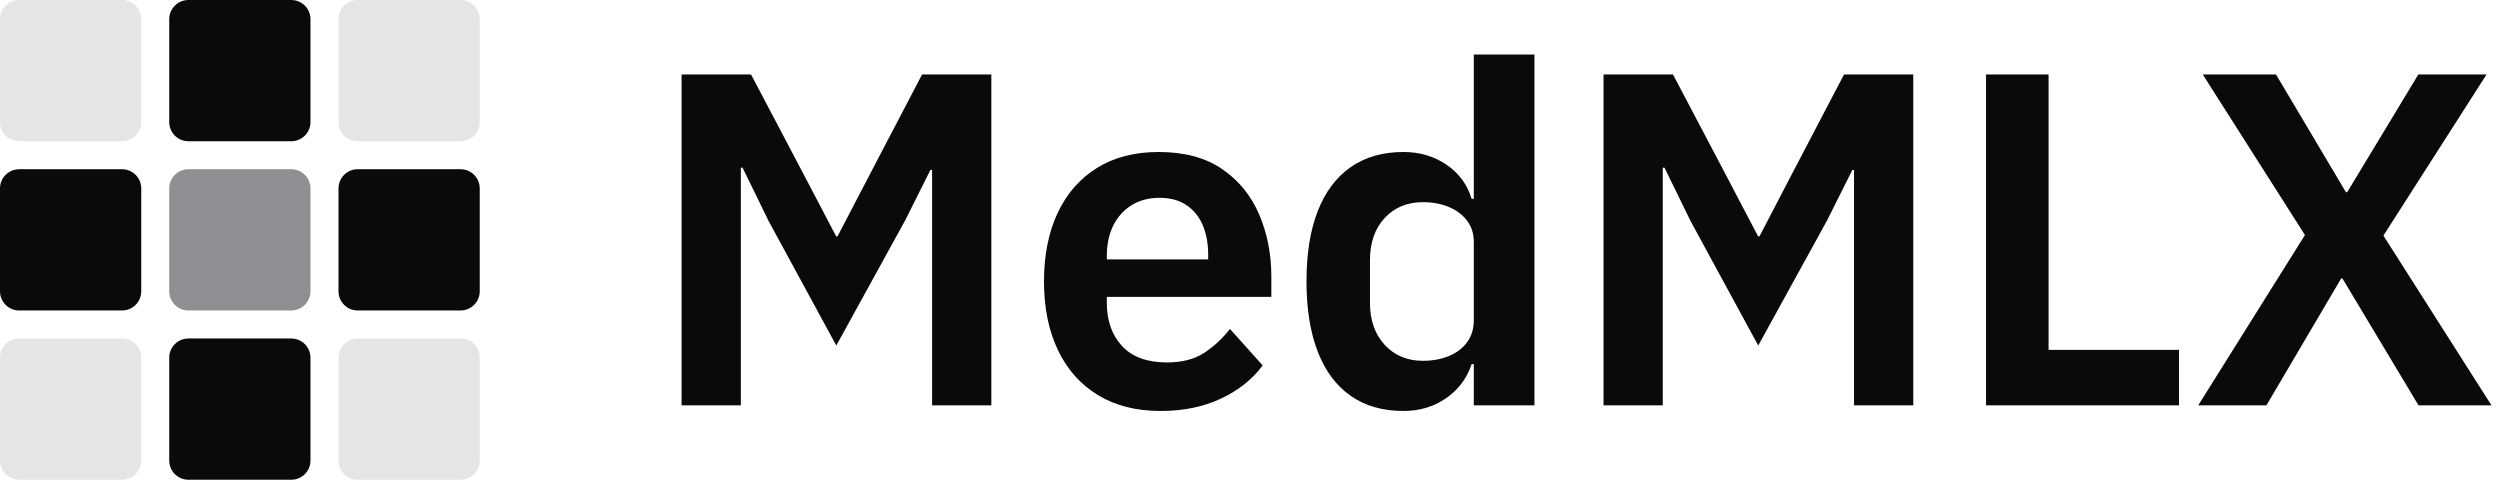
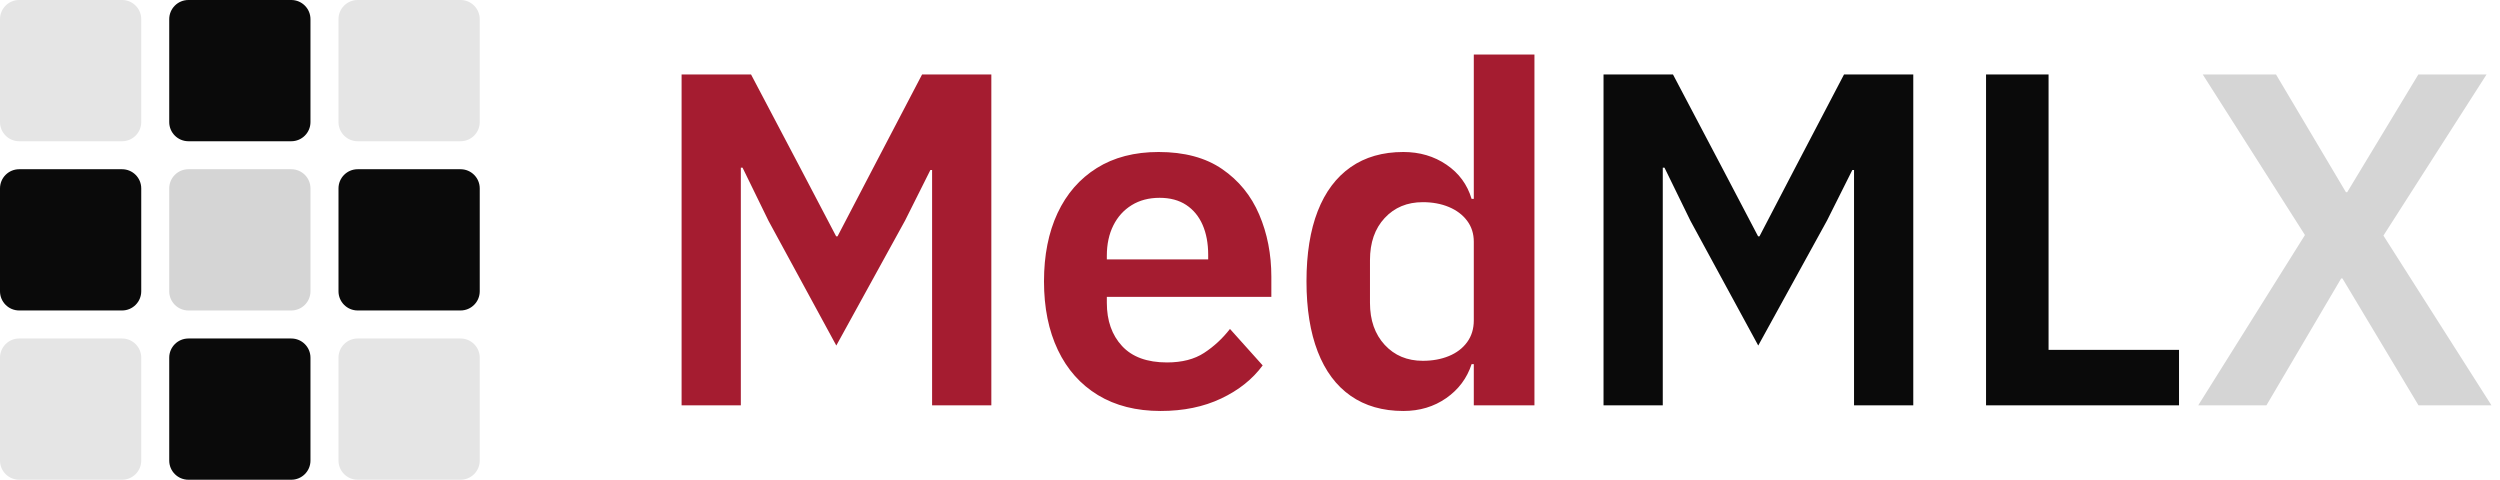
<svg xmlns="http://www.w3.org/2000/svg" width="625.34" height="120" viewBox="0 0 625.34 120" role="img">
  <rect x="0" y="0" width="35.33" height="35.33" rx="4.8" fill="#E5E5E5" />
  <rect x="42.33" y="0" width="35.33" height="35.33" rx="4.8" fill="#0A0A0A" />
  <rect x="84.67" y="0" width="35.33" height="35.33" rx="4.8" fill="#E5E5E5" />
  <rect x="0" y="42.33" width="35.33" height="35.33" rx="4.8" fill="#0A0A0A" />
-   <rect x="42.33" y="42.33" width="35.33" height="35.33" rx="4.8" fill="#8E8E93" />
+   <rect x="42.33" y="42.33" width="35.33" height="35.33" rx="4.8" fill="#D5D5D5" />
  <rect x="84.67" y="42.33" width="35.33" height="35.33" rx="4.8" fill="#0A0A0A" />
  <rect x="0" y="84.67" width="35.33" height="35.33" rx="4.8" fill="#E5E5E5" />
  <rect x="42.33" y="84.67" width="35.33" height="35.33" rx="4.8" fill="#0A0A0A" />
  <rect x="84.67" y="84.67" width="35.33" height="35.33" rx="4.8" fill="#E5E5E5" />
-   <path d="M170.49 101.38V18.62H187.86L200.25 42.14L209.15 59.11H209.5L218.35 42.14L230.65 18.62H247.97V101.38H233.15V55.65V42.53H232.72L226.4 55.15L209.19 86.43L192.23 55.23L185.74 41.94H185.31V55.65V101.38H170.49ZM290.31 102.8Q281.18 102.8 274.64 98.83Q268.1 94.86 264.62 87.56Q261.14 80.26 261.14 70.37Q261.14 60.57 264.53 53.31Q267.93 46.05 274.34 42.04Q280.76 38.02 289.81 38.02Q299.5 38.02 305.72 42.3Q311.94 46.57 314.97 53.66Q318.01 60.75 318.01 69.24V74.25H276.86V75.76Q276.86 82.45 280.66 86.55Q284.46 90.66 291.91 90.66Q297.55 90.66 301.21 88.26Q304.87 85.87 307.66 82.28L315.84 91.4Q312.04 96.57 305.46 99.68Q298.89 102.8 290.31 102.8ZM290.06 49.48Q286.05 49.48 283.08 51.31Q280.11 53.14 278.49 56.38Q276.86 59.63 276.86 63.96V64.88H302.21V63.74Q302.21 59.46 300.82 56.26Q299.43 53.07 296.72 51.27Q294.01 49.48 290.06 49.48ZM368.65 101.38V91.09H368.1Q366.37 96.36 361.76 99.58Q357.15 102.8 351.03 102.8Q343.27 102.8 337.85 99.01Q332.43 95.23 329.61 87.95Q326.8 80.68 326.8 70.37Q326.8 60.03 329.61 52.81Q332.43 45.6 337.85 41.81Q343.27 38.02 351.03 38.02Q357.15 38.02 361.81 41.19Q366.48 44.35 368.1 49.74H368.65V13.64H383.82V101.38H368.65ZM355.89 90.25Q359.53 90.25 362.42 89.06Q365.31 87.87 366.98 85.59Q368.65 83.3 368.65 80.14V60.47Q368.65 57.45 366.98 55.22Q365.31 52.99 362.42 51.78Q359.53 50.57 355.89 50.57Q350.04 50.57 346.36 54.53Q342.68 58.48 342.68 65.07V75.76Q342.68 82.26 346.36 86.26Q350.04 90.25 355.89 90.25ZM401.1 101.38V18.62H418.47L430.86 42.14L439.76 59.11H440.11L448.95 42.14L461.26 18.62H478.58V101.38H463.76V55.65V42.53H463.33L457.01 55.15L439.8 86.43L422.84 55.23L416.35 41.94H415.92V55.65V101.38H401.1ZM545.05 101.38H496.78V18.62H512.42V87.51H545.05V101.38ZM549.86 101.38 576.55 58.79 550.98 18.62H569.31L586.8 48.07H587.12L604.92 18.62H621.98L596.18 58.93L623.2 101.38H604.95L585.93 69.65H585.61L566.92 101.38H549.86Z" fill="#0A0A0A" />
+   <path d="M170.49 101.38V18.62H187.86L200.25 42.14L209.15 59.11H209.5L218.35 42.14L230.65 18.62H247.97V101.38H233.15V55.65V42.53H232.72L226.4 55.15L209.19 86.43L192.23 55.23L185.74 41.94H185.31V55.65V101.38H170.49ZM290.31 102.8Q281.18 102.8 274.64 98.83Q268.1 94.86 264.62 87.56Q261.14 80.26 261.14 70.37Q261.14 60.57 264.53 53.31Q267.93 46.05 274.34 42.04Q280.76 38.02 289.81 38.02Q299.5 38.02 305.72 42.3Q311.94 46.57 314.97 53.66Q318.01 60.75 318.01 69.24V74.25H276.86V75.76Q276.86 82.45 280.66 86.55Q284.46 90.66 291.91 90.66Q297.55 90.66 301.21 88.26Q304.87 85.87 307.66 82.28L315.84 91.4Q312.04 96.57 305.46 99.68Q298.89 102.8 290.31 102.8ZM290.06 49.48Q286.05 49.48 283.08 51.31Q280.11 53.14 278.49 56.38Q276.86 59.63 276.86 63.96V64.88H302.21V63.74Q302.21 59.46 300.82 56.26Q299.43 53.07 296.72 51.27Q294.01 49.48 290.06 49.48ZM368.65 101.38V91.09H368.1Q366.37 96.36 361.76 99.58Q357.15 102.8 351.03 102.8Q343.27 102.8 337.85 99.01Q332.43 95.23 329.61 87.95Q326.8 80.68 326.8 70.37Q326.8 60.03 329.61 52.81Q332.43 45.6 337.85 41.81Q343.27 38.02 351.03 38.02Q357.15 38.02 361.81 41.19Q366.48 44.35 368.1 49.74H368.65V13.64H383.82V101.38H368.65ZM355.89 90.25Q359.53 90.25 362.42 89.06Q365.31 87.87 366.98 85.59Q368.65 83.3 368.65 80.14V60.47Q368.65 57.45 366.98 55.22Q365.31 52.99 362.42 51.78Q359.53 50.57 355.89 50.57Q350.04 50.57 346.36 54.53Q342.68 58.48 342.68 65.07V75.76Q342.68 82.26 346.36 86.26Q350.04 90.25 355.89 90.25Z" fill="#A51C30" />
+   <path d="M401.1 101.38V18.62H418.47L430.86 42.14L439.76 59.11H440.11L448.95 42.14L461.26 18.62H478.58V101.38H463.76V55.65V42.53H463.33L457.01 55.15L439.8 86.43L422.84 55.23L416.35 41.94H415.92V55.65V101.38H401.1ZM545.05 101.38H496.78V18.62H512.42V87.51H545.05V101.38Z" fill="#0A0A0A" />
+   <path d="M549.86 101.38 576.55 58.79 550.98 18.62H569.31L586.8 48.07H587.12L604.92 18.62H621.98L596.18 58.93L623.2 101.38H604.95L585.93 69.65H585.61L566.92 101.38H549.86Z" fill="#D5D5D5" />
</svg>
